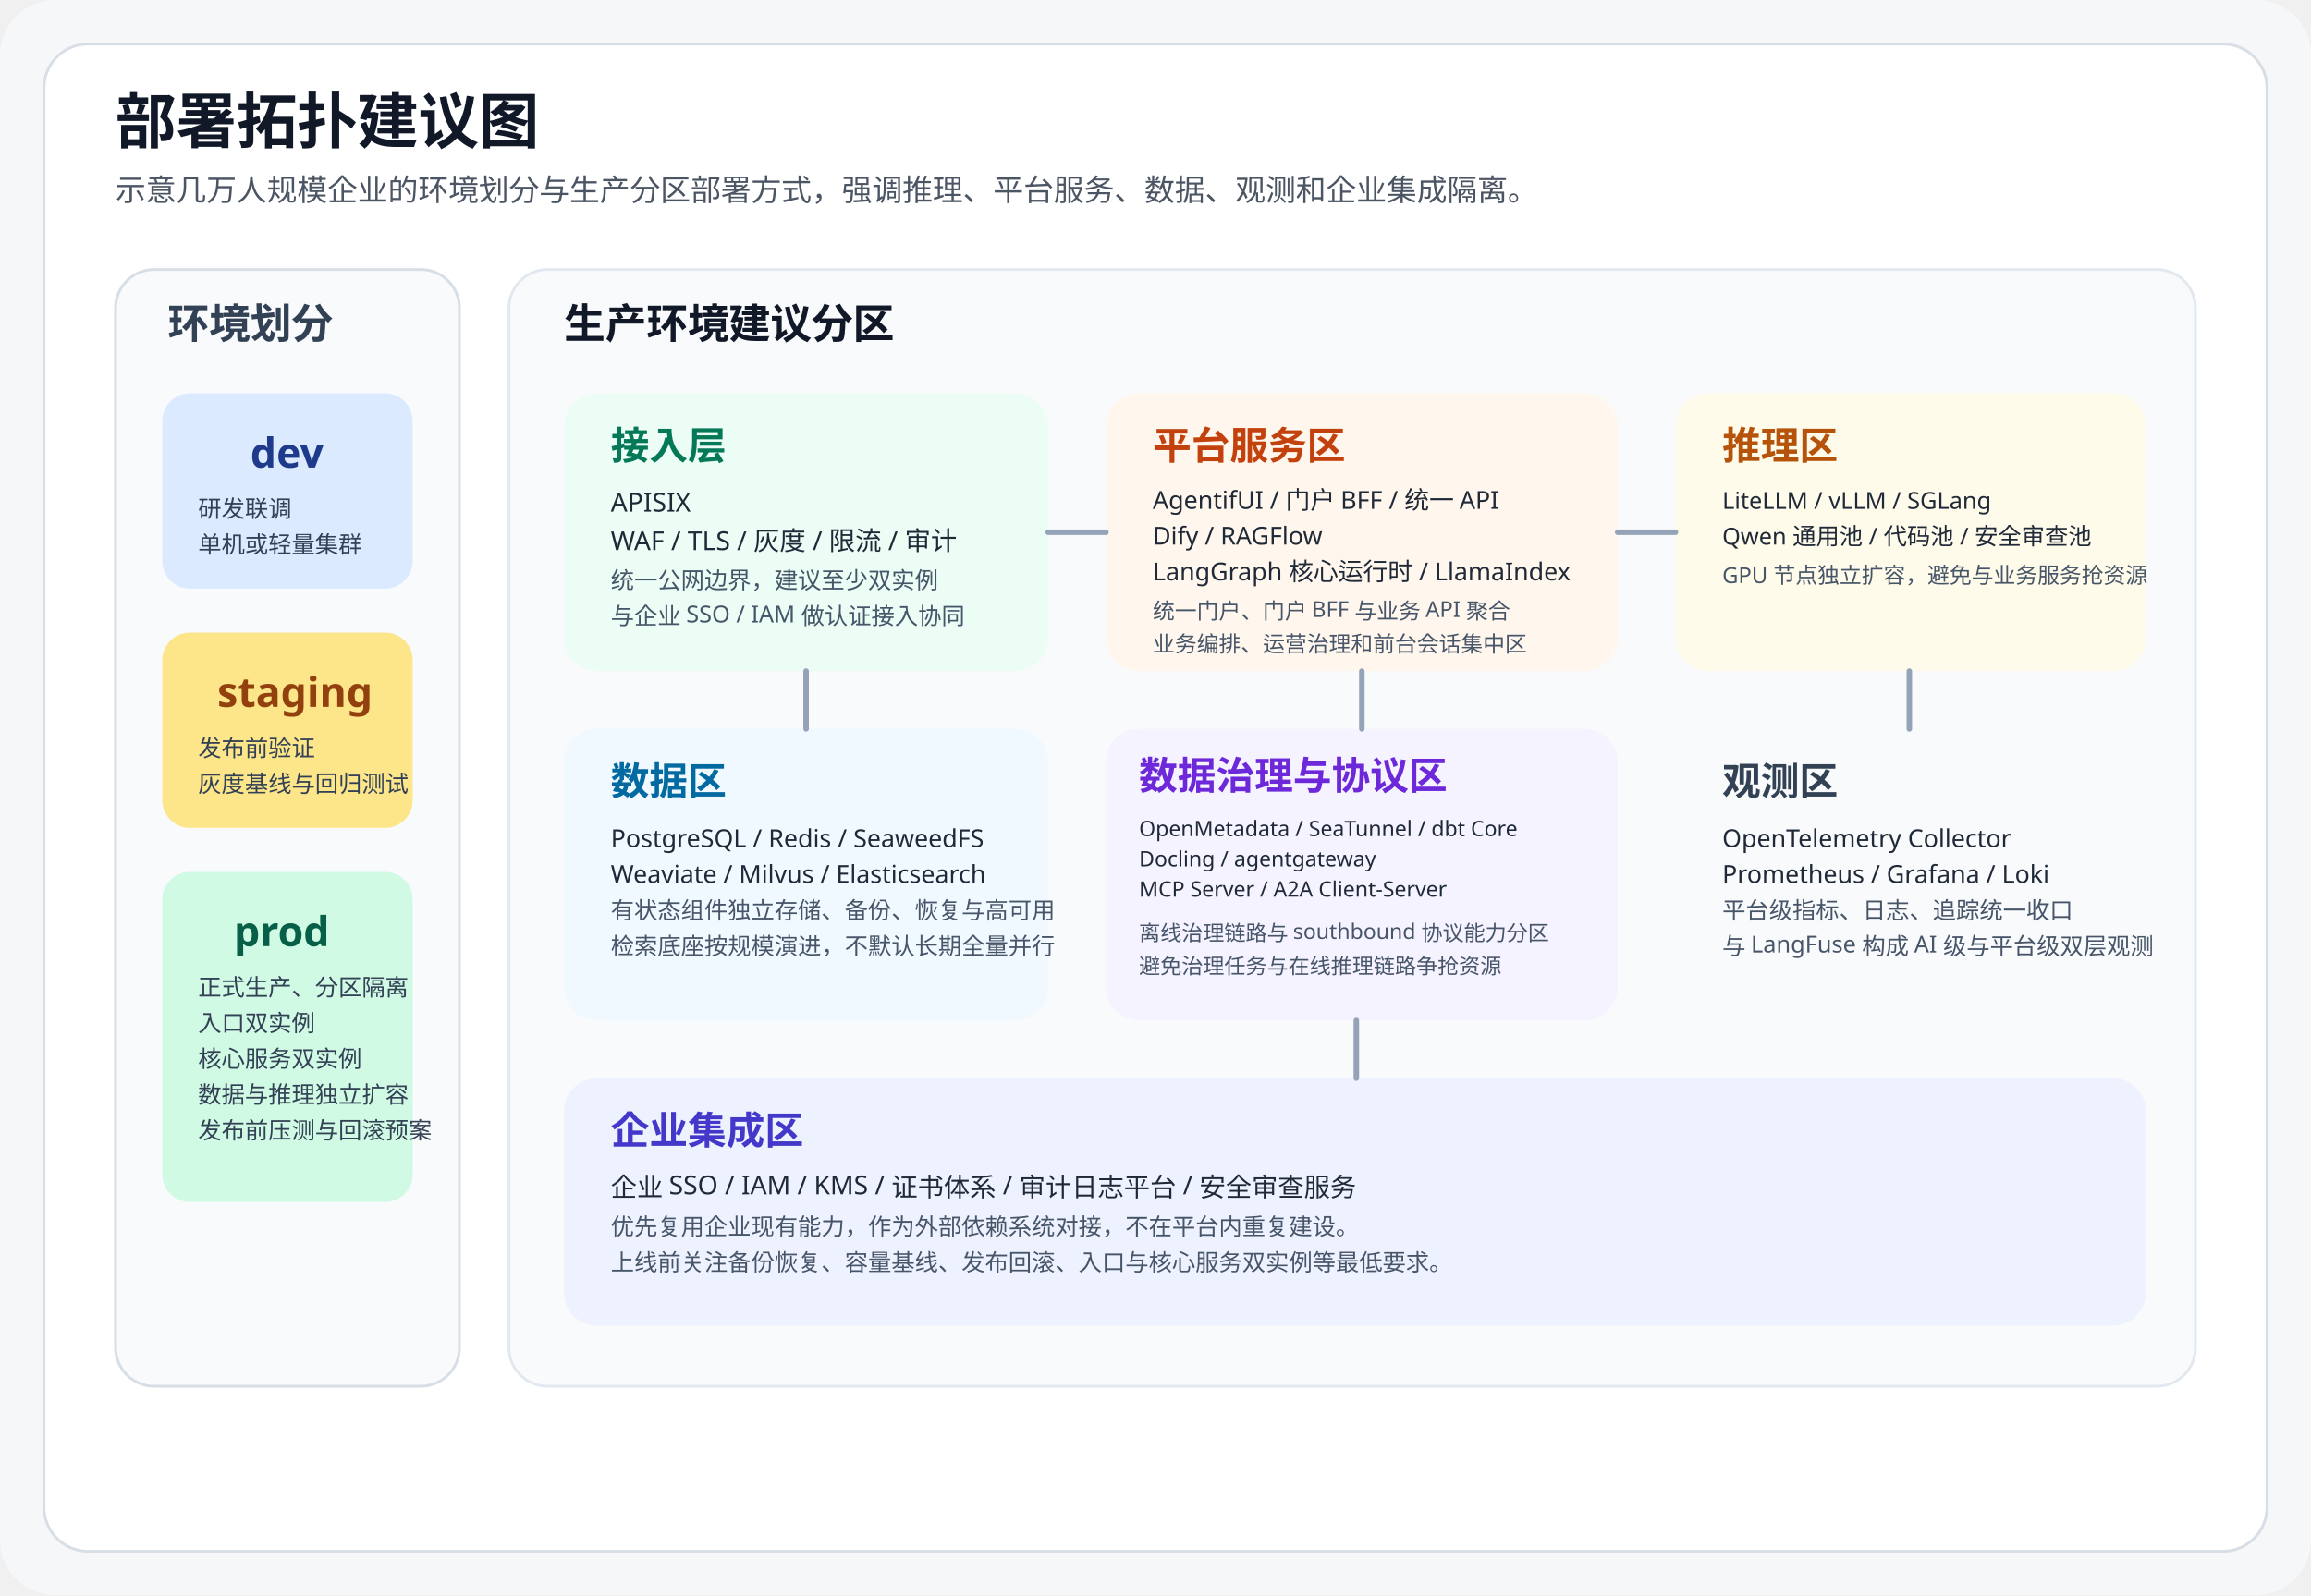
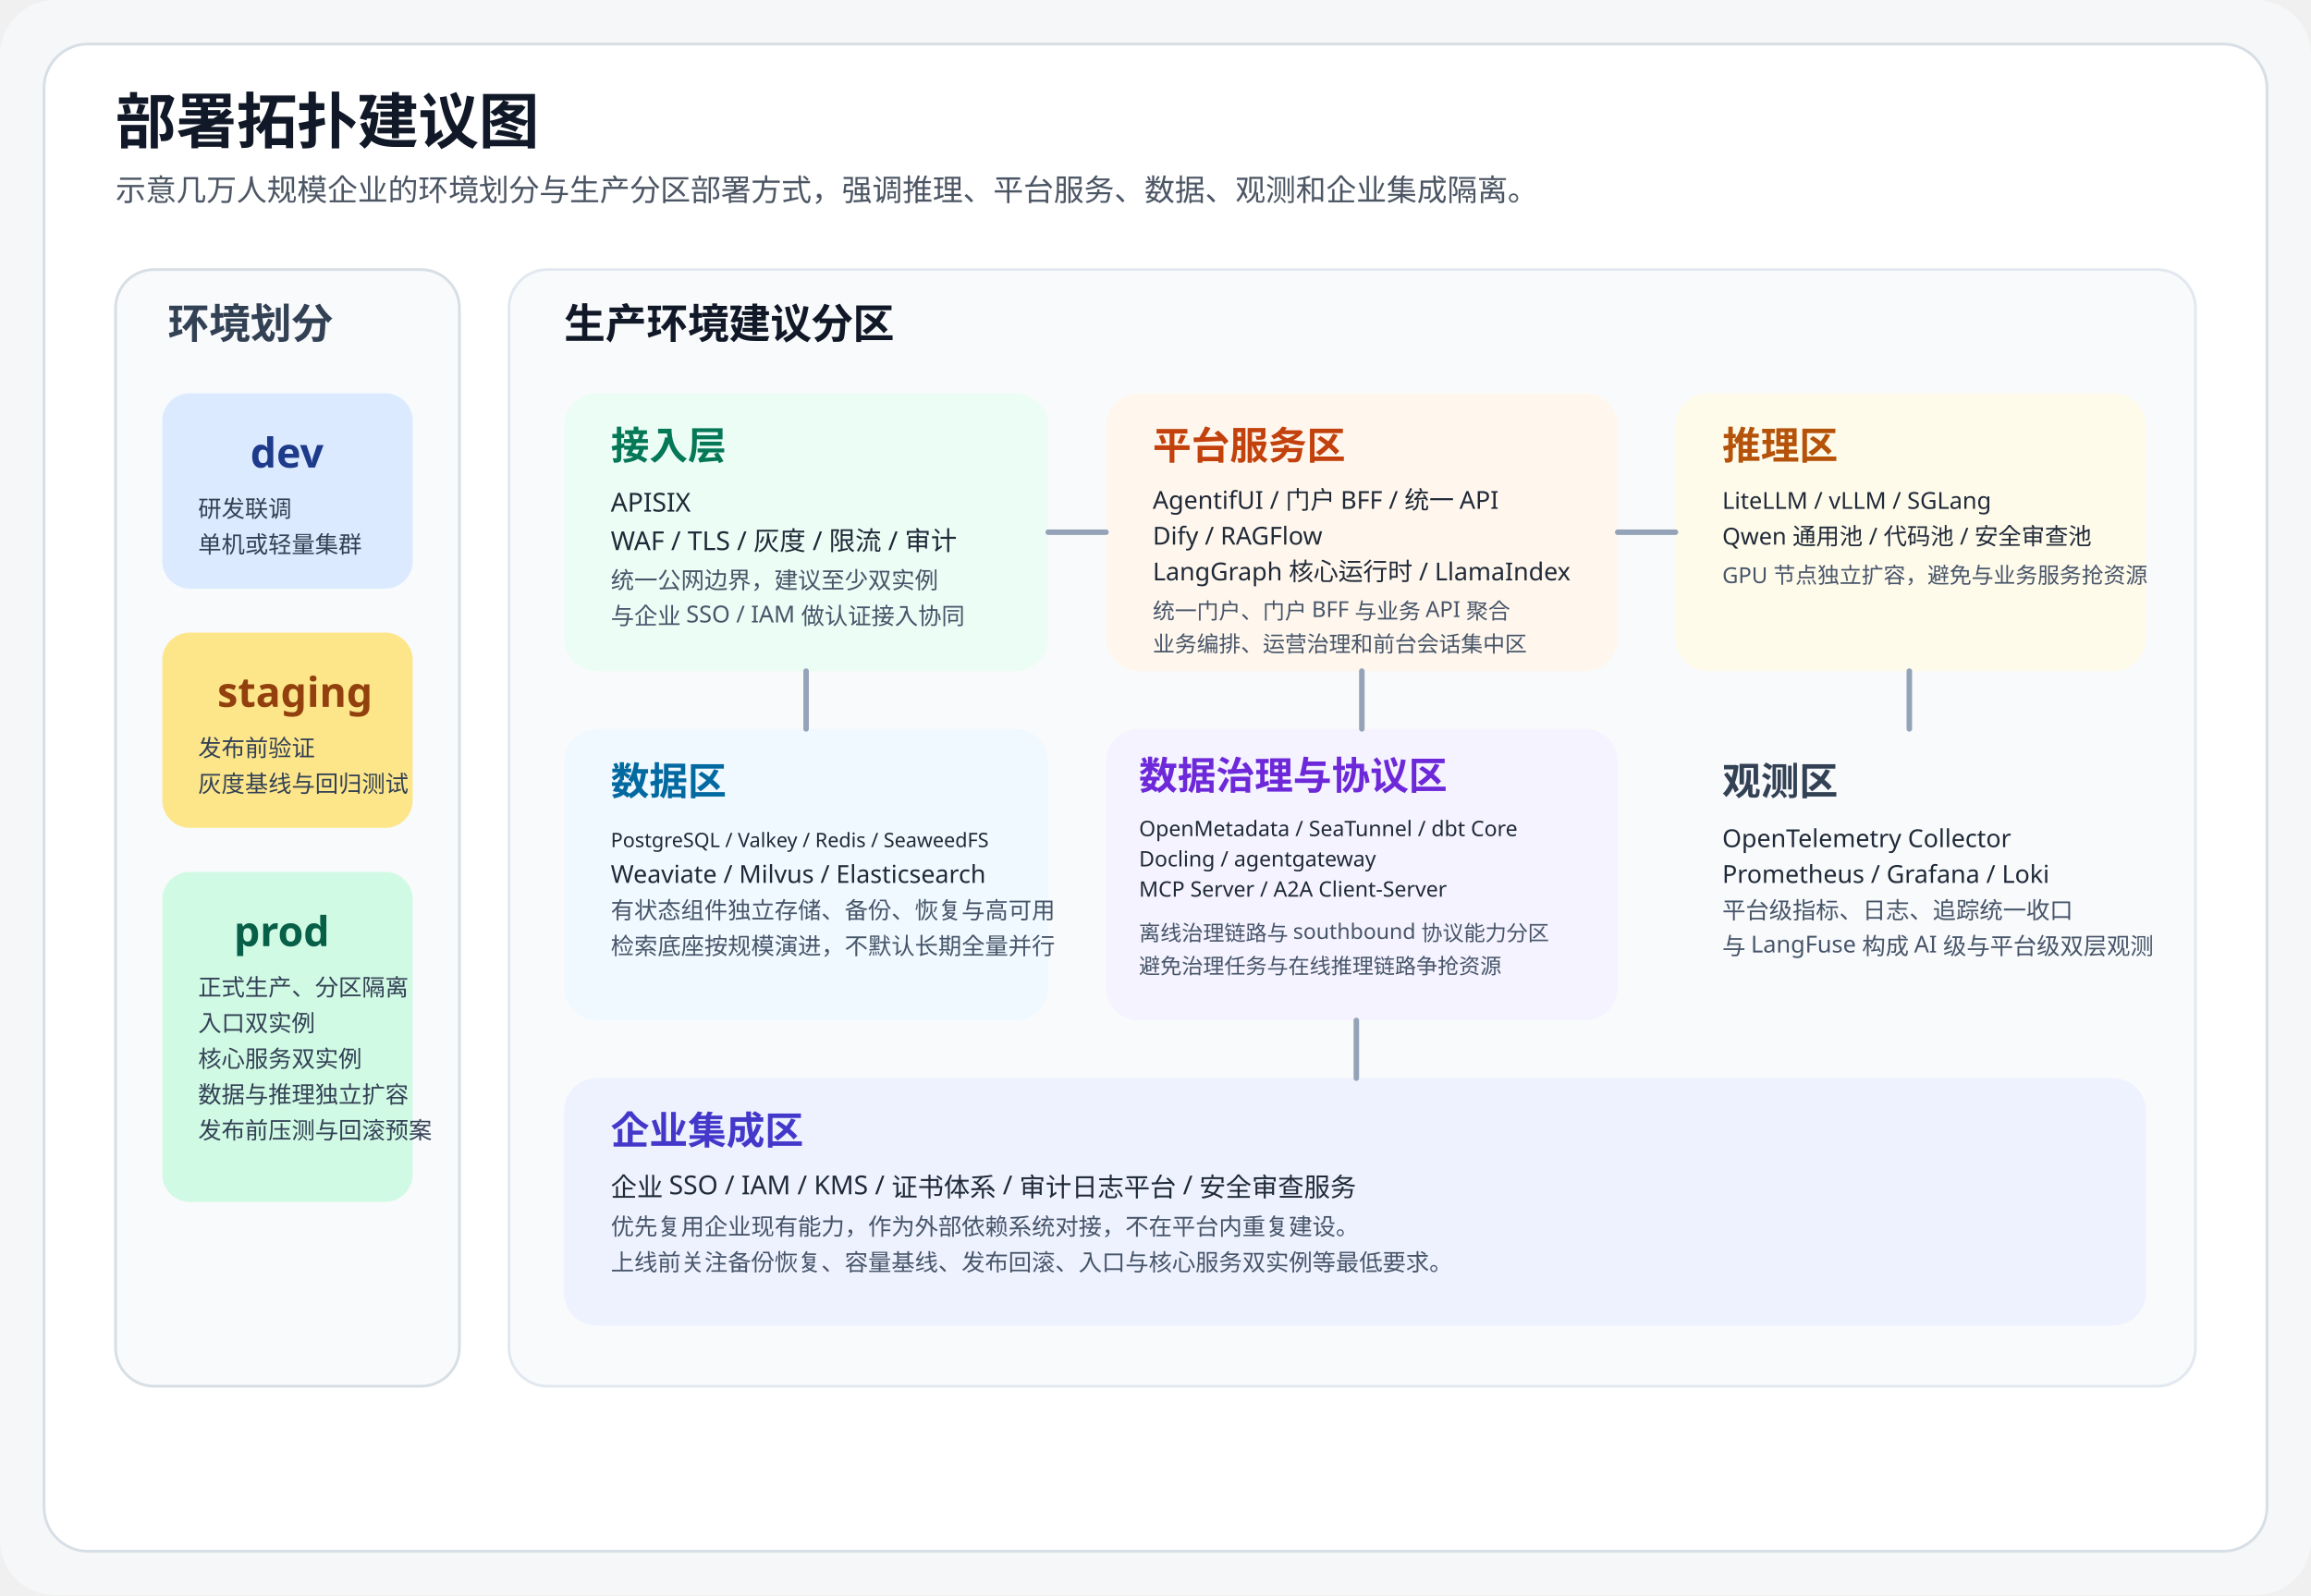
<svg xmlns="http://www.w3.org/2000/svg" width="1680" height="1160" viewBox="0 0 1680 1160" fill="none">
  <rect width="1680" height="1160" rx="40" fill="#F5F7F8" />
  <rect x="32" y="32" width="1616" height="1096" rx="32" fill="#FFFFFF" stroke="#D7DEE5" stroke-width="2" />
  <text x="84" y="104" fill="#111827" font-size="44" font-family="IBM Plex Sans, PingFang SC, Microsoft YaHei, sans-serif" font-weight="700">部署拓扑建议图</text>
  <text x="84" y="146" fill="#4B5563" font-size="22" font-family="IBM Plex Sans, PingFang SC, Microsoft YaHei, sans-serif">示意几万人规模企业的环境划分与生产分区部署方式，强调推理、平台服务、数据、观测和企业集成隔离。</text>
  <g font-family="IBM Plex Sans, PingFang SC, Microsoft YaHei, sans-serif">
    <rect x="84" y="196" width="250" height="812" rx="28" fill="#F8FAFC" stroke="#D7DEE5" stroke-width="2" />
    <text x="122" y="246" fill="#334155" font-size="30" font-weight="700">环境划分</text>
    <rect x="118" y="286" width="182" height="142" rx="20" fill="#DBEAFE" />
    <text x="182" y="340" fill="#1E3A8A" font-size="30" font-weight="700">dev</text>
    <text x="144" y="376" fill="#334155" font-size="17">研发联调</text>
    <text x="144" y="402" fill="#334155" font-size="17">单机或轻量集群</text>
    <rect x="118" y="460" width="182" height="142" rx="20" fill="#FDE68A" />
    <text x="158" y="514" fill="#92400E" font-size="30" font-weight="700">staging</text>
    <text x="144" y="550" fill="#334155" font-size="17">发布前验证</text>
    <text x="144" y="576" fill="#334155" font-size="17">灰度基线与回归测试</text>
    <rect x="118" y="634" width="182" height="240" rx="20" fill="#D1FAE5" />
    <text x="170" y="688" fill="#065F46" font-size="30" font-weight="700">prod</text>
    <text x="144" y="724" fill="#334155" font-size="17">正式生产、分区隔离</text>
    <text x="144" y="750" fill="#334155" font-size="17">入口双实例</text>
    <text x="144" y="776" fill="#334155" font-size="17">核心服务双实例</text>
    <text x="144" y="802" fill="#334155" font-size="17">数据与推理独立扩容</text>
    <text x="144" y="828" fill="#334155" font-size="17">发布前压测与回滚预案</text>
    <rect x="370" y="196" width="1226" height="812" rx="28" fill="#F9FAFB" stroke="#E2E8F0" stroke-width="2" />
    <text x="410" y="246" fill="#111827" font-size="30" font-weight="700">生产环境建议分区</text>
    <rect x="410" y="286" width="352" height="202" rx="24" fill="#ECFDF5" />
    <text x="444" y="334" fill="#047857" font-size="28" font-weight="700">接入层</text>
    <text x="444" y="372" fill="#1F2937" font-size="19">APISIX</text>
    <text x="444" y="400" fill="#1F2937" font-size="19">WAF / TLS / 灰度 / 限流 / 审计</text>
    <text x="444" y="428" fill="#475569" font-size="17">统一公网边界，建议至少双实例</text>
    <text x="444" y="454" fill="#475569" font-size="17">与企业 SSO / IAM 做认证接入协同</text>
    <rect x="804" y="286" width="372" height="202" rx="24" fill="#FFF7ED" />
    <text x="838" y="334" fill="#C2410C" font-size="28" font-weight="700">平台服务区</text>
    <text x="838" y="370" fill="#1F2937" font-size="18">AgentifUI / 门户 BFF / 统一 API</text>
    <text x="838" y="396" fill="#1F2937" font-size="18">Dify / RAGFlow</text>
    <text x="838" y="422" fill="#1F2937" font-size="18">LangGraph 核心运行时 / LlamaIndex</text>
    <text x="838" y="450" fill="#475569" font-size="16">统一门户、门户 BFF 与业务 API 聚合</text>
    <text x="838" y="474" fill="#475569" font-size="16">业务编排、运营治理和前台会话集中区</text>
    <rect x="1218" y="286" width="342" height="202" rx="24" fill="#FFFBEB" />
    <text x="1252" y="334" fill="#B45309" font-size="28" font-weight="700">推理区</text>
    <text x="1252" y="370" fill="#1F2937" font-size="17">LiteLLM / vLLM / SGLang</text>
    <text x="1252" y="396" fill="#1F2937" font-size="17">Qwen 通用池 / 代码池 / 安全审查池</text>
    <text x="1252" y="424" fill="#475569" font-size="16">GPU 节点独立扩容，避免与业务服务抢资源</text>
    <rect x="410" y="530" width="352" height="212" rx="24" fill="#F0F9FF" />
    <text x="444" y="578" fill="#0369A1" font-size="28" font-weight="700">数据区</text>
-     <text x="444" y="616" fill="#1F2937" font-size="18">PostgreSQL / Redis / SeaweedFS</text>
+     <text x="444" y="616" fill="#1F2937" font-size="14.5">PostgreSQL / Valkey / Redis / SeaweedFS</text>
    <text x="444" y="642" fill="#1F2937" font-size="18">Weaviate / Milvus / Elasticsearch</text>
    <text x="444" y="668" fill="#475569" font-size="17">有状态组件独立存储、备份、恢复与高可用</text>
    <text x="444" y="694" fill="#475569" font-size="17">检索底座按规模演进，不默认长期全量并行</text>
    <rect x="804" y="530" width="372" height="212" rx="24" fill="#F5F3FF" />
    <text x="828" y="574" fill="#6D28D9" font-size="28" font-weight="700">数据治理与协议区</text>
    <text x="828" y="608" fill="#1F2937" font-size="15.5">OpenMetadata / SeaTunnel / dbt Core</text>
    <text x="828" y="630" fill="#1F2937" font-size="15.5">Docling / agentgateway</text>
    <text x="828" y="652" fill="#1F2937" font-size="15.5">MCP Server / A2A Client-Server</text>
    <text x="828" y="684" fill="#475569" font-size="15.5">离线治理链路与 southbound 协议能力分区</text>
    <text x="828" y="708" fill="#475569" font-size="15.5">避免治理任务与在线推理链路争抢资源</text>
    <rect x="1218" y="530" width="342" height="212" rx="24" fill="#F8FAFC" />
    <text x="1252" y="578" fill="#334155" font-size="28" font-weight="700">观测区</text>
    <text x="1252" y="616" fill="#1F2937" font-size="18">OpenTelemetry Collector</text>
    <text x="1252" y="642" fill="#1F2937" font-size="18">Prometheus / Grafana / Loki</text>
    <text x="1252" y="668" fill="#475569" font-size="17">平台级指标、日志、追踪统一收口</text>
    <text x="1252" y="694" fill="#475569" font-size="17">与 LangFuse 构成 AI 级与平台级双层观测</text>
    <rect x="410" y="784" width="1150" height="180" rx="24" fill="#EEF2FF" />
    <text x="444" y="832" fill="#4338CA" font-size="28" font-weight="700">企业集成区</text>
    <text x="444" y="870" fill="#1F2937" font-size="19">企业 SSO / IAM / KMS / 证书体系 / 审计日志平台 / 安全审查服务</text>
    <text x="444" y="898" fill="#475569" font-size="17">优先复用企业现有能力，作为外部依赖系统对接，不在平台内重复建设。</text>
    <text x="444" y="924" fill="#475569" font-size="17">上线前关注备份恢复、容量基线、发布回滚、入口与核心服务双实例等最低要求。</text>
    <path d="M762 387H804" stroke="#94A3B8" stroke-width="4" stroke-linecap="round" />
    <path d="M1176 387H1218" stroke="#94A3B8" stroke-width="4" stroke-linecap="round" />
    <path d="M586 488V530" stroke="#94A3B8" stroke-width="4" stroke-linecap="round" />
    <path d="M990 488V530" stroke="#94A3B8" stroke-width="4" stroke-linecap="round" />
    <path d="M1388 488V530" stroke="#94A3B8" stroke-width="4" stroke-linecap="round" />
    <path d="M986 742V784" stroke="#94A3B8" stroke-width="4" stroke-linecap="round" />
  </g>
</svg>
